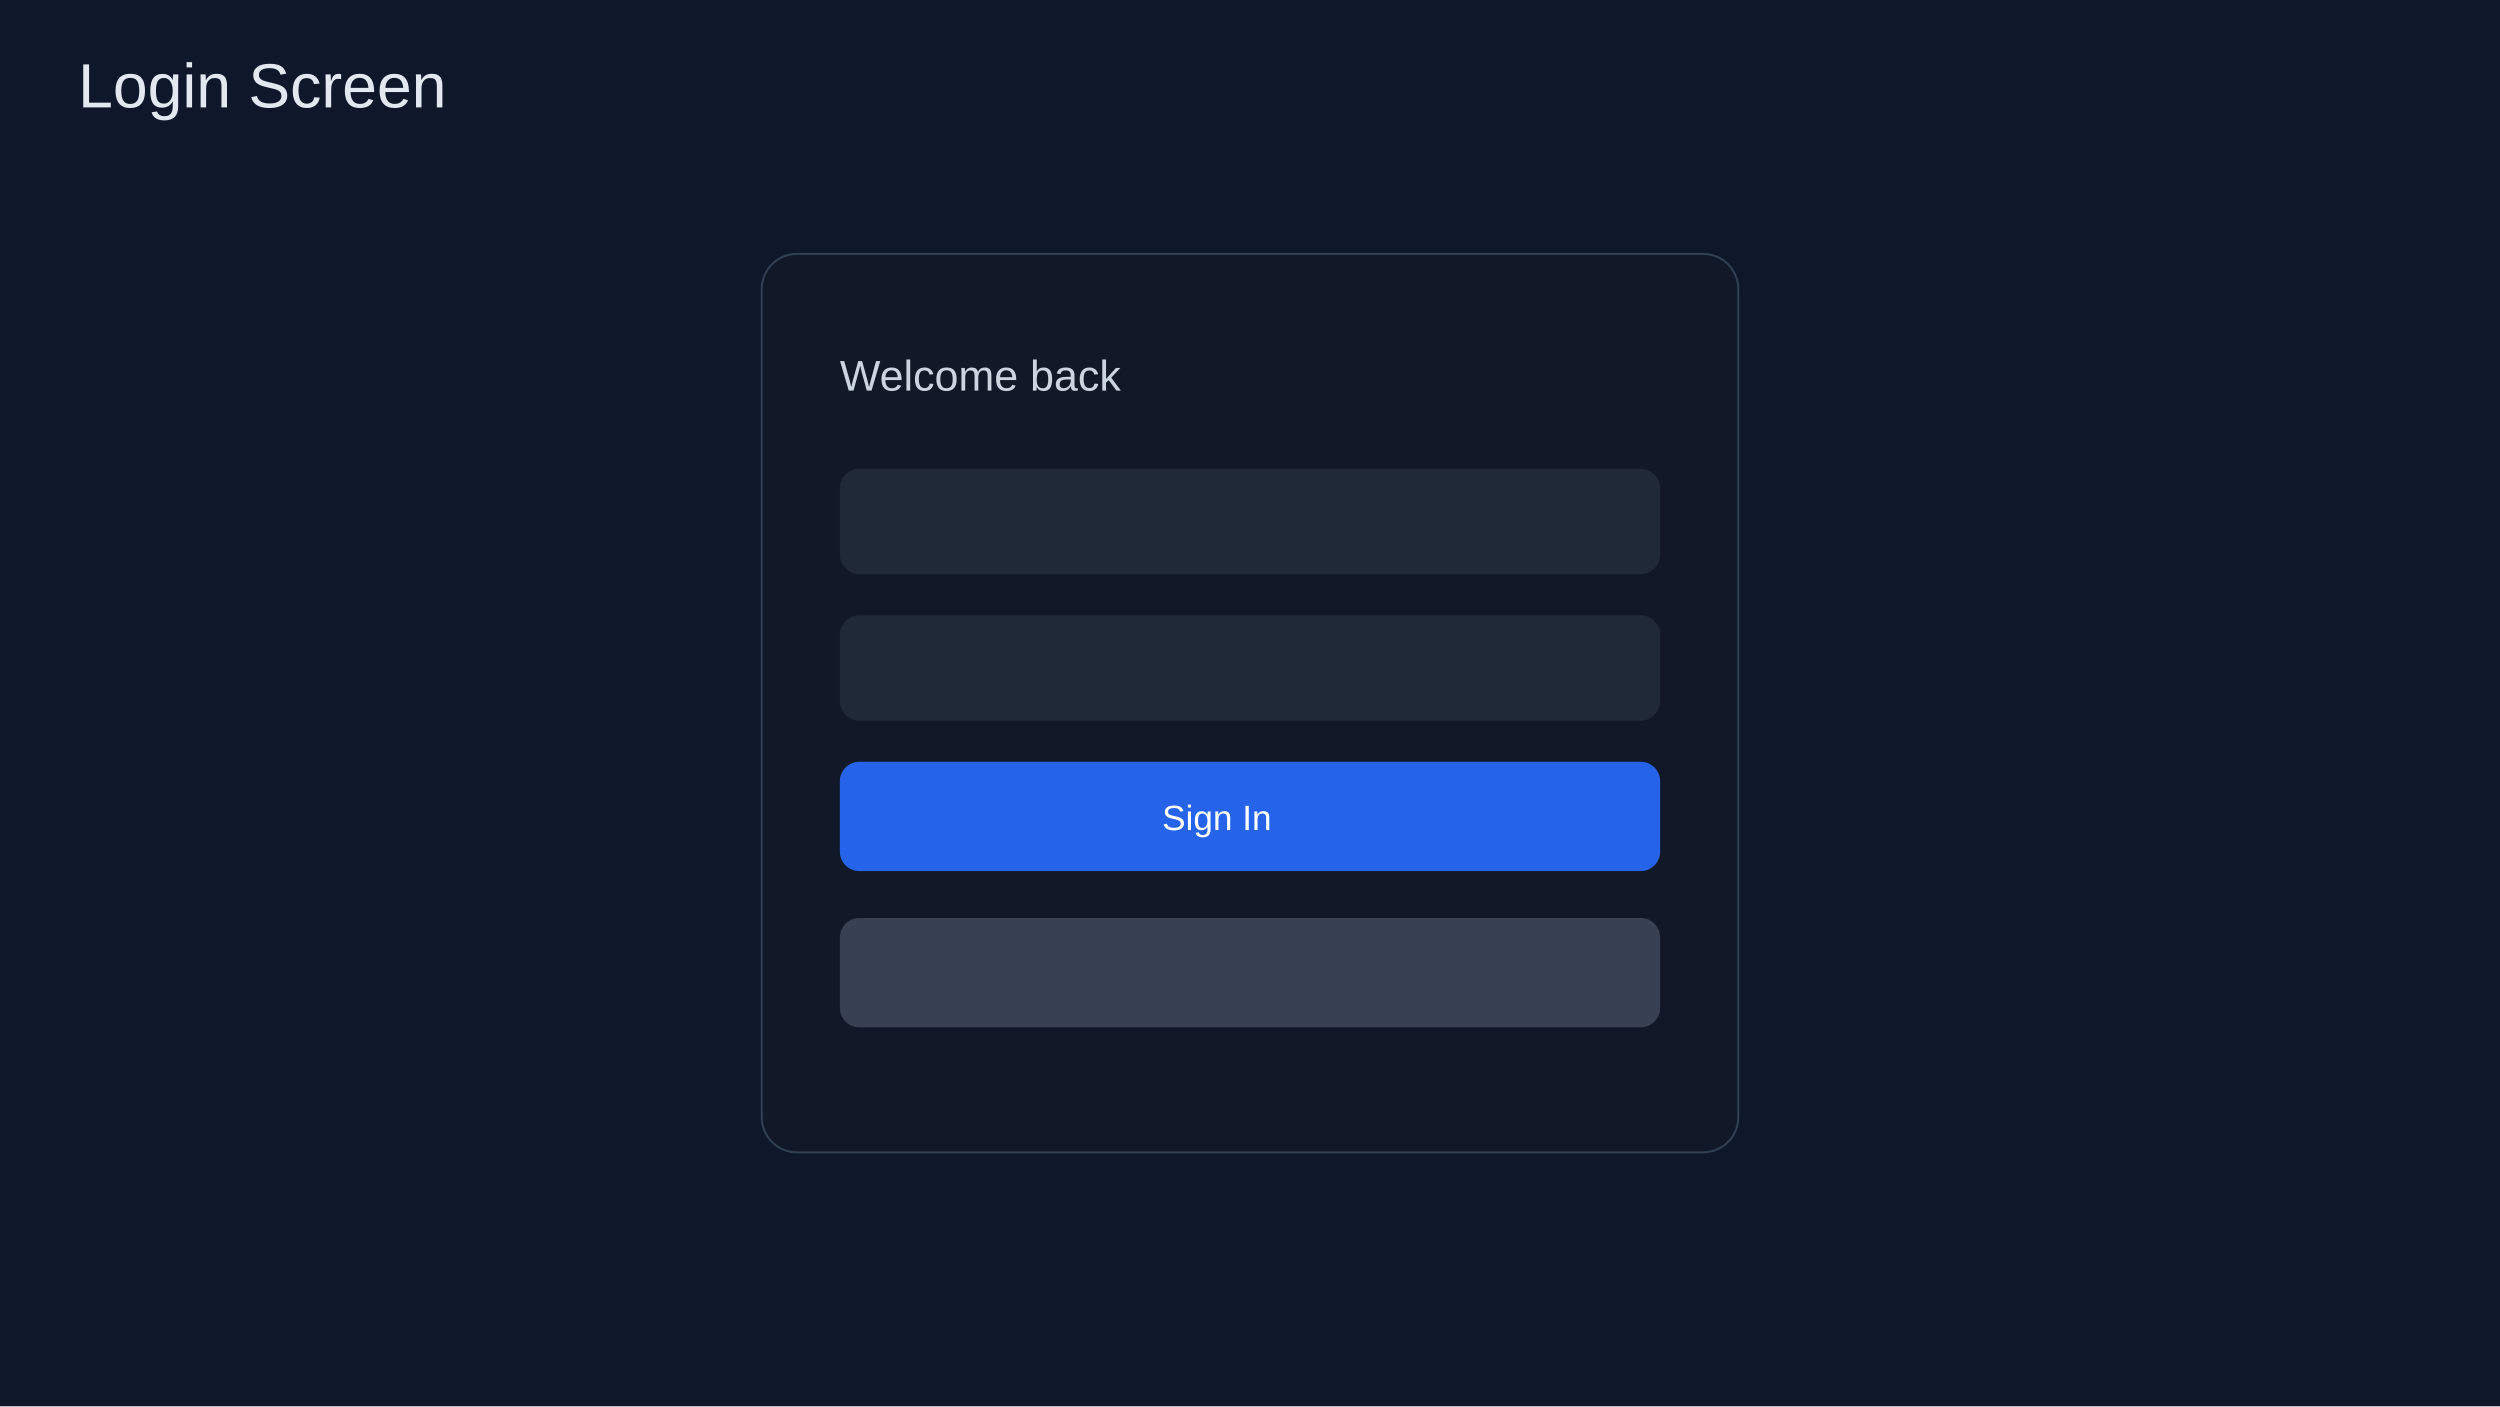
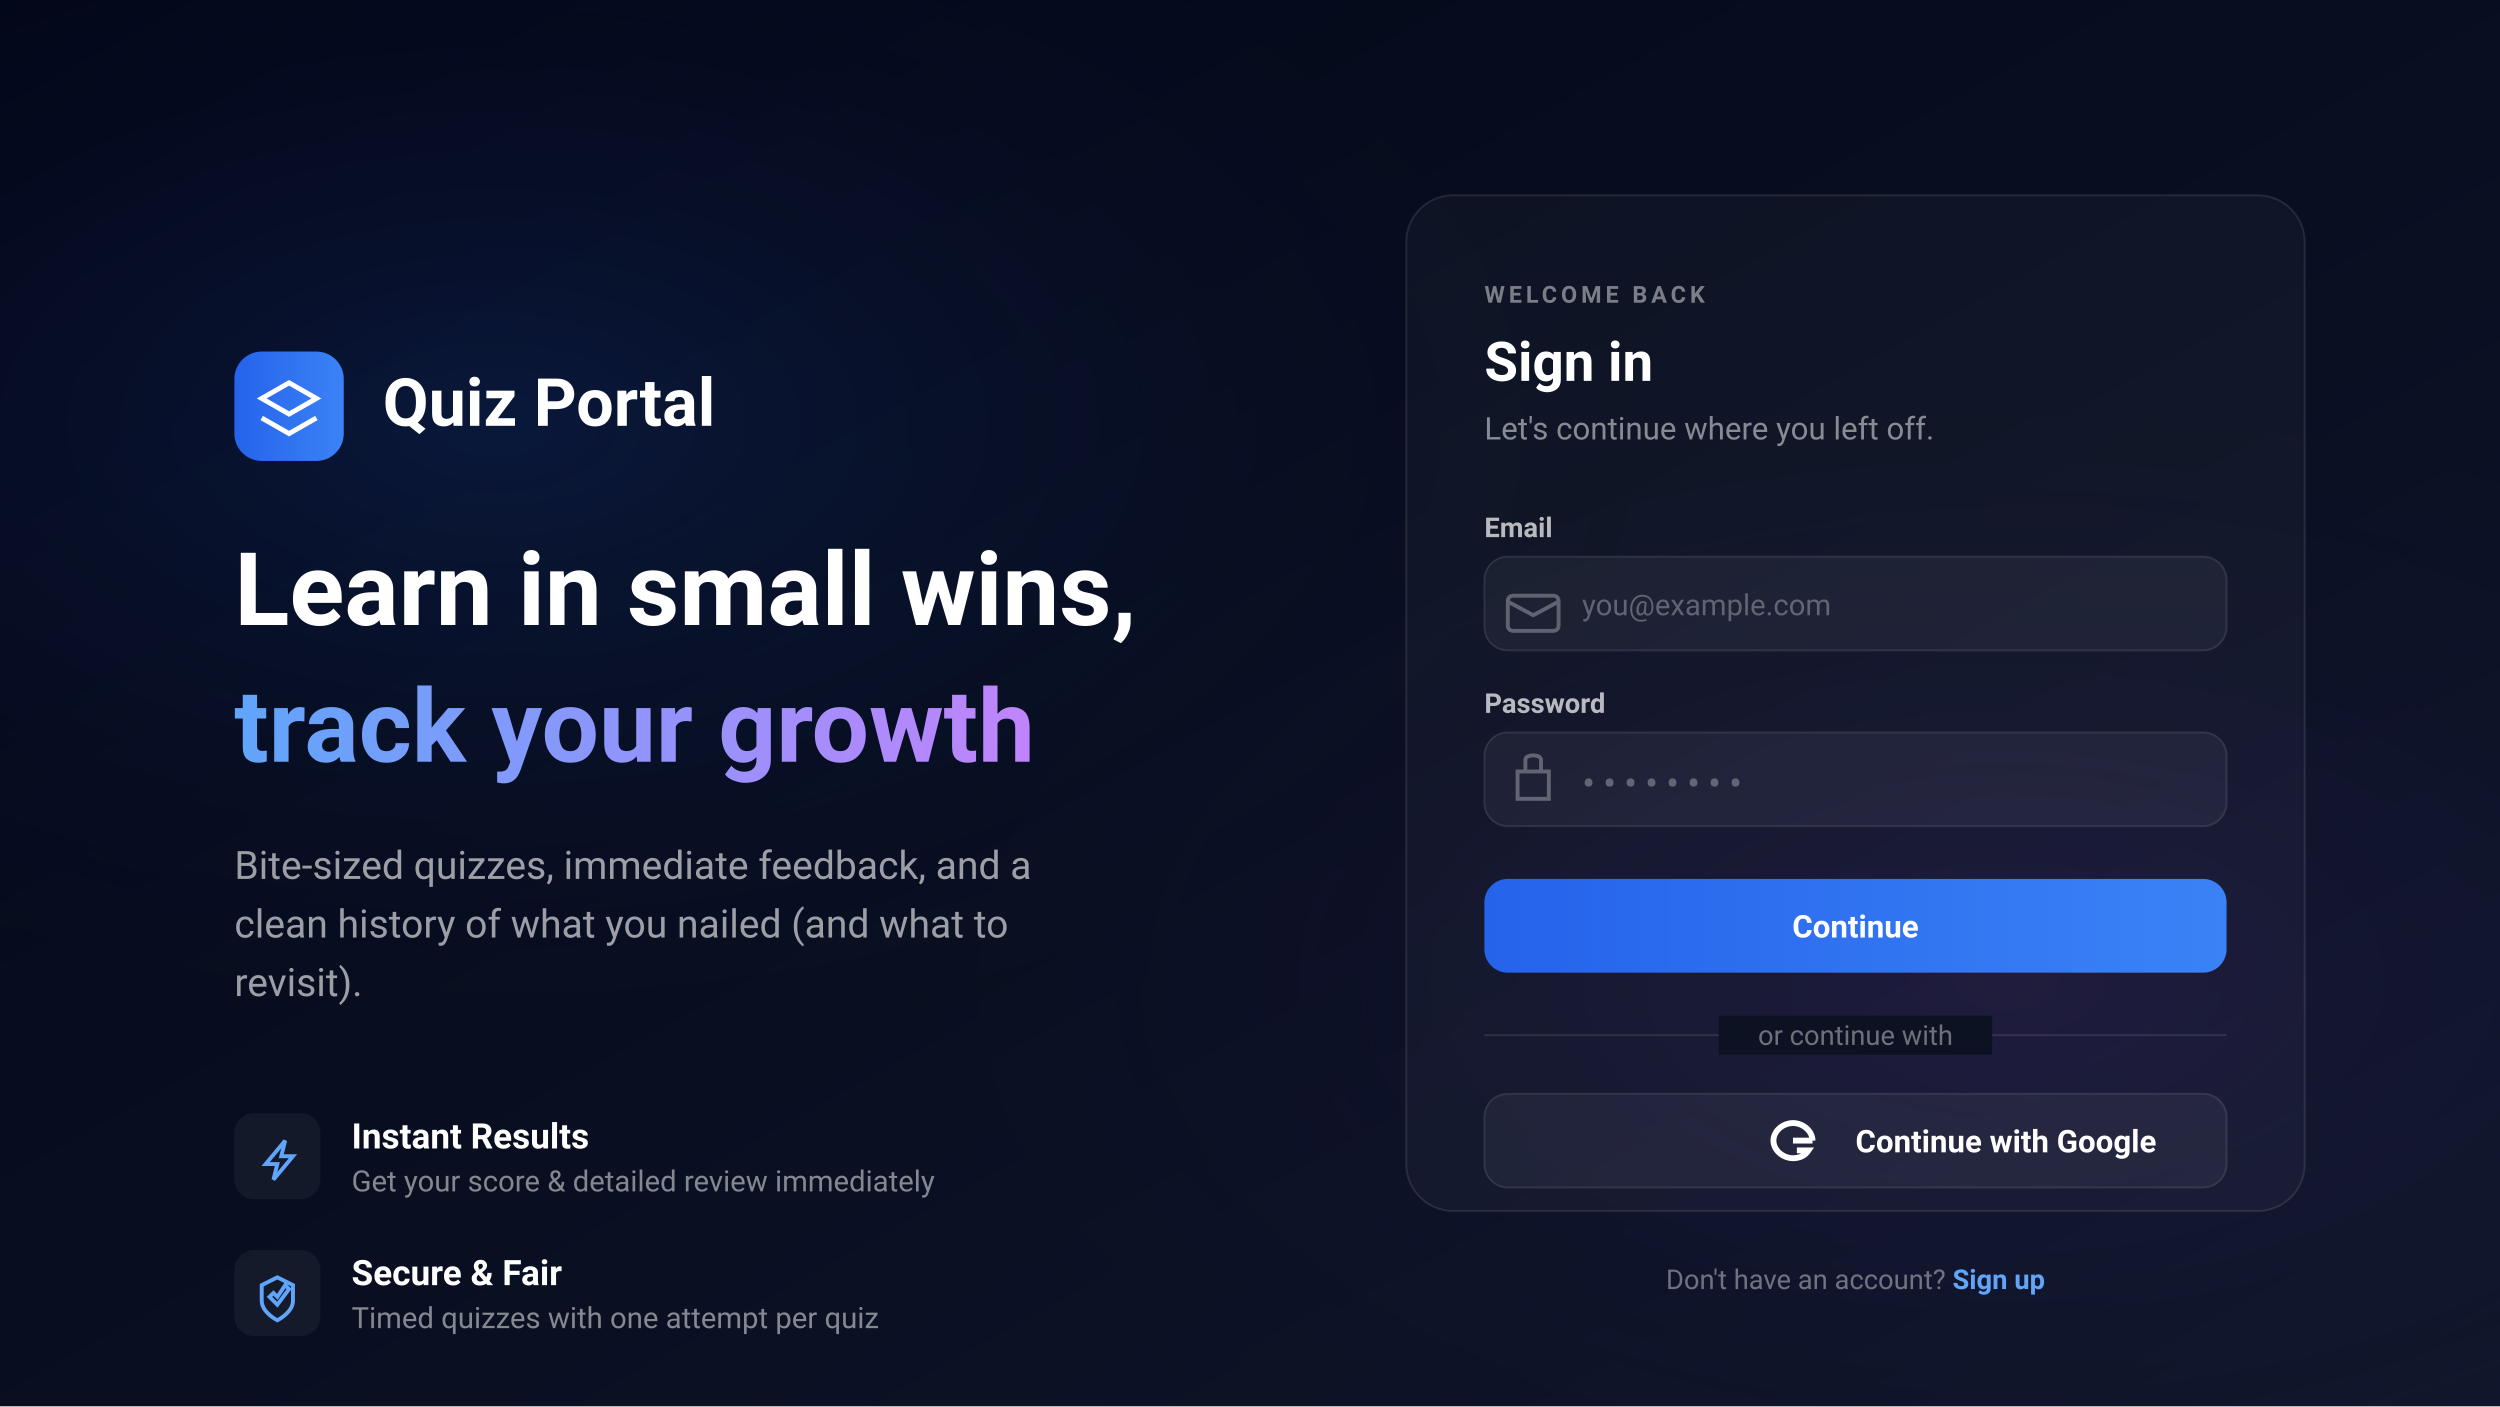
<svg xmlns="http://www.w3.org/2000/svg" width="1280" height="720" viewBox="0 0 1280 720">
-   <rect width="1280" height="720" fill="#0f172a" />
-   <text x="40" y="55" fill="#e2e8f0" font-size="32" font-family="Arial">Login Screen</text>
-   <rect x="390" y="130" width="500" height="460" rx="18" fill="#111827" stroke="#334155" />
-   <text x="430" y="200" fill="#cbd5e1" font-size="22" font-family="Arial">Welcome back</text>
-   <rect x="430" y="240" width="420" height="54" rx="10" fill="#1f2937" />
-   <rect x="430" y="315" width="420" height="54" rx="10" fill="#1f2937" />
-   <rect x="430" y="390" width="420" height="56" rx="10" fill="#2563eb" />
-   <rect x="430" y="470" width="420" height="56" rx="10" fill="#374151" />
-   <text x="595" y="425" fill="#fff" font-size="18" font-family="Arial">Sign In</text>
+   <defs>
+     <linearGradient id="bg" x1="0%" y1="0%" x2="100%" y2="100%">
+       <stop offset="0%" stop-color="#020617" />
+       <stop offset="100%" stop-color="#0f172a" />
+     </linearGradient>
+     <radialGradient id="leftGlow" cx="20%" cy="30%" r="50%">
+       <stop offset="0%" stop-color="rgba(37, 99, 235, 0.15)" />
+       <stop offset="100%" stop-color="transparent" />
+     </radialGradient>
+     <radialGradient id="rightGlow" cx="80%" cy="70%" r="50%">
+       <stop offset="0%" stop-color="rgba(147, 51, 234, 0.1)" />
+       <stop offset="100%" stop-color="transparent" />
+     </radialGradient>
+     <linearGradient id="primaryBtn" x1="0%" y1="0%" x2="100%" y2="0%">
+       <stop offset="0%" stop-color="#2563eb" />
+       <stop offset="100%" stop-color="#3b82f6" />
+     </linearGradient>
+     <linearGradient id="textGradient" x1="0%" y1="0%" x2="100%" y2="0%">
+       <stop offset="0%" stop-color="#60a5fa" />
+       <stop offset="100%" stop-color="#c084fc" />
+     </linearGradient>
+   </defs>
+   <style>
+     text { font-family: -apple-system, BlinkMacSystemFont, "Segoe UI", Roboto, Helvetica, Arial, sans-serif; }
+   </style>
+   <rect width="1280" height="720" fill="url(#bg)" />
+   <rect width="1280" height="720" fill="url(#leftGlow)" />
+   <rect width="1280" height="720" fill="url(#rightGlow)" />
+   <g transform="translate(120, 180)">
+     <rect x="0" y="0" width="56" height="56" rx="14" fill="url(#primaryBtn)" />
+     <path d="M28 16 L14 24 L28 32 L42 24 Z" fill="none" stroke="white" stroke-width="2.5" />
+     <path d="M14 34 L28 42 L42 34" fill="none" stroke="white" stroke-width="2.5" />
+     <text x="76" y="38" fill="white" font-size="34" font-weight="bold">Quiz Portal</text>
+     <text x="0" y="140" fill="white" font-size="52" font-weight="bold">Learn in small wins,</text>
+     <text x="0" y="210" fill="url(#textGradient)" font-size="52" font-weight="bold">track your growth</text>
+     <text x="0" y="270" fill="rgba(255,255,255,0.6)" font-size="20">Bite-sized quizzes, immediate feedback, and a</text>
+     <text x="0" y="300" fill="rgba(255,255,255,0.6)" font-size="20">clean history of what you nailed (and what to</text>
+     <text x="0" y="330" fill="rgba(255,255,255,0.6)" font-size="20">revisit).</text>
+     <g transform="translate(0, 390)">
+       <rect x="0" y="0" width="44" height="44" rx="10" fill="rgba(255,255,255,0.05)" />
+       <path d="M26 14 L16 26 L22 26 L20 34 L30 22 L24 22 Z" fill="none" stroke="#60a5fa" stroke-width="2" />
+       <text x="60" y="18" fill="white" font-size="18" font-weight="bold">Instant Results</text>
+       <text x="60" y="40" fill="rgba(255,255,255,0.5)" font-size="15">Get your score &amp; detailed review immediately</text>
+     </g>
+     <g transform="translate(0, 460)">
+       <rect x="0" y="0" width="44" height="44" rx="10" fill="rgba(255,255,255,0.05)" />
+       <path d="M22 14 L14 18 L14 26 C14 32 22 36 22 36 C22 36 30 32 30 26 L30 18 Z M22 28 L18 24 L20 22 L22 24 L26 18 L28 20 Z" fill="none" stroke="#60a5fa" stroke-width="2" />
+       <text x="60" y="18" fill="white" font-size="18" font-weight="bold">Secure &amp; Fair</text>
+       <text x="60" y="40" fill="rgba(255,255,255,0.5)" font-size="15">Timed quizzes with one attempt per quiz</text>
+     </g>
+   </g>
+   <g transform="translate(720, 100)">
+     <rect x="0" y="0" width="460" height="520" rx="24" fill="rgba(255,255,255,0.03)" stroke="rgba(255,255,255,0.1)" stroke-width="1" />
+     <text x="40" y="55" fill="rgba(255,255,255,0.45)" font-size="12" font-weight="bold" letter-spacing="2">WELCOME BACK</text>
+     <text x="40" y="95" fill="white" font-size="28" font-weight="bold">Sign in</text>
+     <text x="40" y="125" fill="rgba(255,255,255,0.5)" font-size="16">Let's continue where you left off.</text>
+     <text x="40" y="175" fill="rgba(255,255,255,0.7)" font-size="14" font-weight="bold">Email</text>
+     <rect x="40" y="185" width="380" height="48" rx="12" fill="rgba(255,255,255,0.05)" stroke="rgba(255,255,255,0.1)" />
+     <path d="M55 205 L75 205 C77 205 78 206 78 208 L78 220 C78 222 77 223 75 223 L55 223 C53 223 52 222 52 220 L52 208 C52 206 53 205 55 205 Z M52 208 L65 215 L78 208" fill="none" stroke="rgba(255,255,255,0.3)" stroke-width="2" />
+     <text x="90" y="215" fill="rgba(255,255,255,0.3)" font-size="15">you@example.com</text>
+     <text x="40" y="265" fill="rgba(255,255,255,0.7)" font-size="14" font-weight="bold">Password</text>
+     <rect x="40" y="275" width="380" height="48" rx="12" fill="rgba(255,255,255,0.05)" stroke="rgba(255,255,255,0.1)" />
+     <path d="M57 295 L73 295 L73 309 L57 309 Z M61 295 L61 289 C61 286 69 286 69 289 L69 295" fill="none" stroke="rgba(255,255,255,0.3)" stroke-width="2" />
+     <text x="90" y="308" fill="rgba(255,255,255,0.3)" font-size="20" letter-spacing="4">••••••••</text>
+     <rect x="40" y="350" width="380" height="48" rx="12" fill="url(#primaryBtn)" />
+     <text x="230" y="380" fill="white" font-size="16" font-weight="bold" text-anchor="middle">Continue</text>
+     <line x1="40" y1="430" x2="420" y2="430" stroke="rgba(255,255,255,0.1)" stroke-width="1" />
+     <rect x="160" y="420" width="140" height="20" fill="#0c1221" />
+     <text x="230" y="435" fill="rgba(255,255,255,0.4)" font-size="14" text-anchor="middle">or continue with</text>
+     <rect x="40" y="460" width="380" height="48" rx="12" fill="rgba(255,255,255,0.05)" stroke="rgba(255,255,255,0.1)" />
+     <path d="M208 484 C208 479 203 475 198 475 C193 475 188 479 188 484 C188 489 193 493 198 493 C201 493 204 492 206 489 L200 489 M208 484 L198 484" fill="none" stroke="white" stroke-width="3" />
+     <text x="230" y="490" fill="white" font-size="16" font-weight="bold">Continue with Google</text>
+   </g>
+   <text x="950" y="660" fill="rgba(255,255,255,0.4)" font-size="14" text-anchor="middle">Don't have an account? <tspan fill="#60a5fa" font-weight="bold">Sign up</tspan>
+   </text>
</svg>
